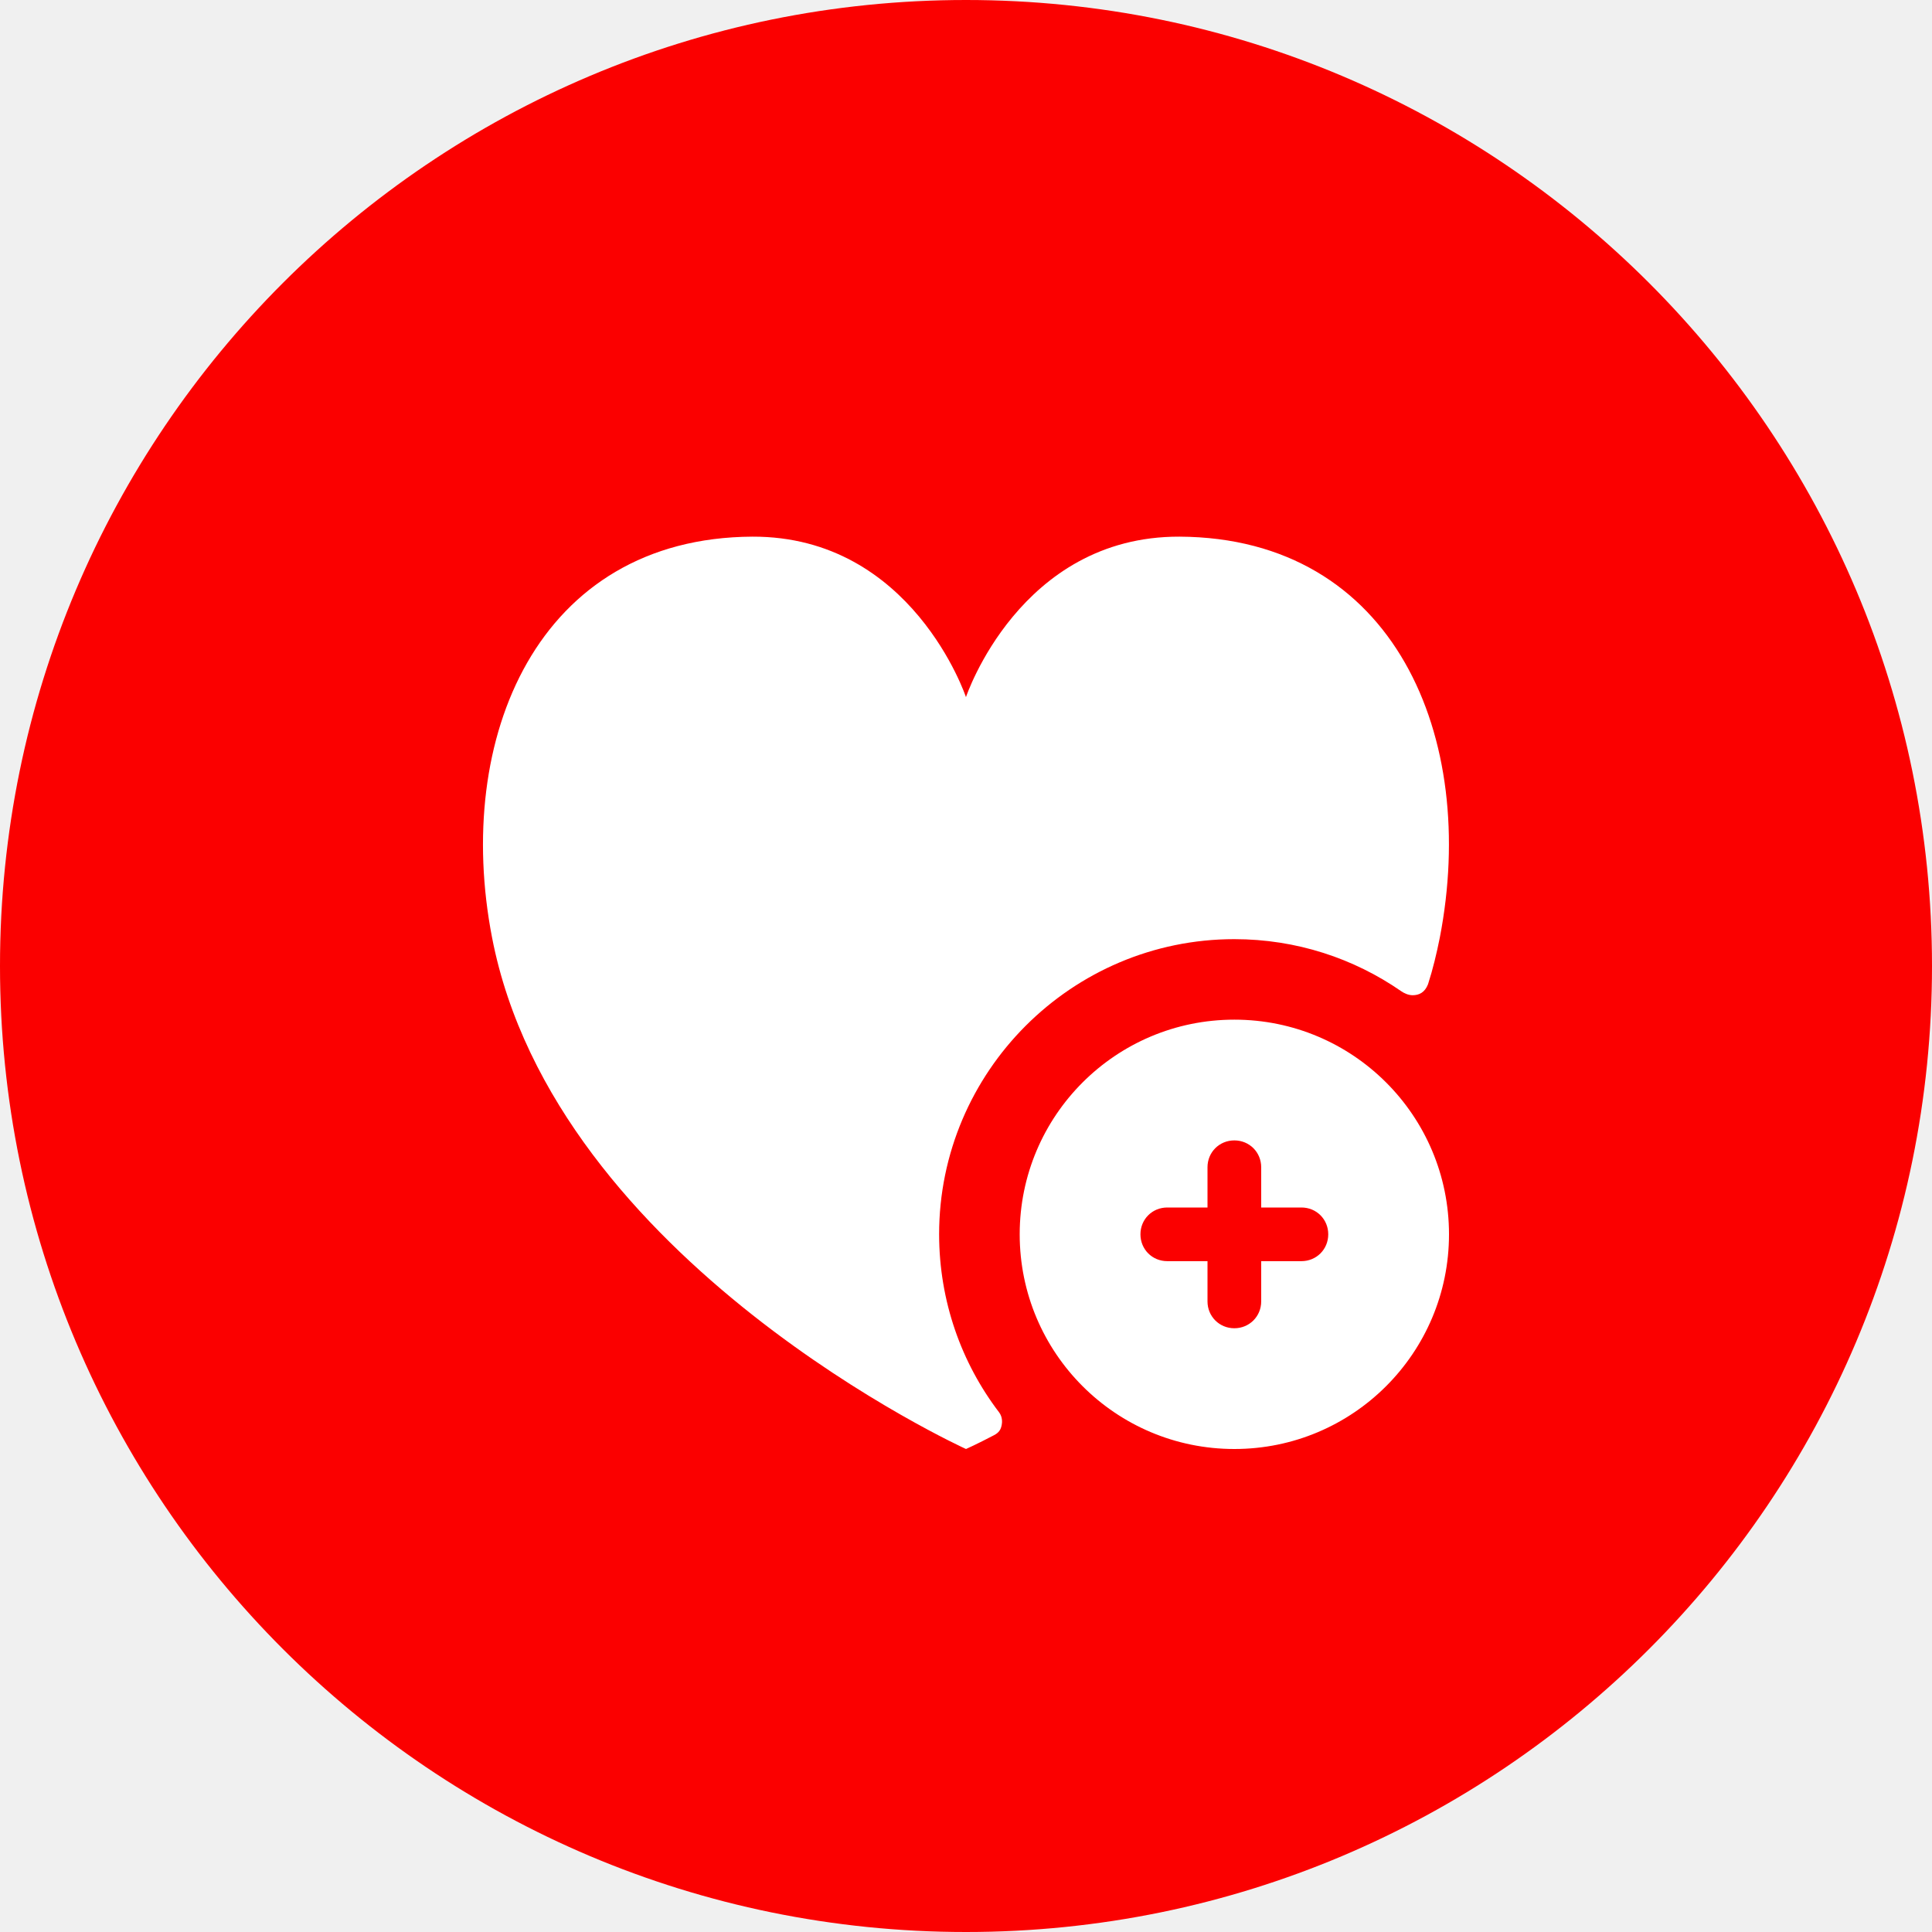
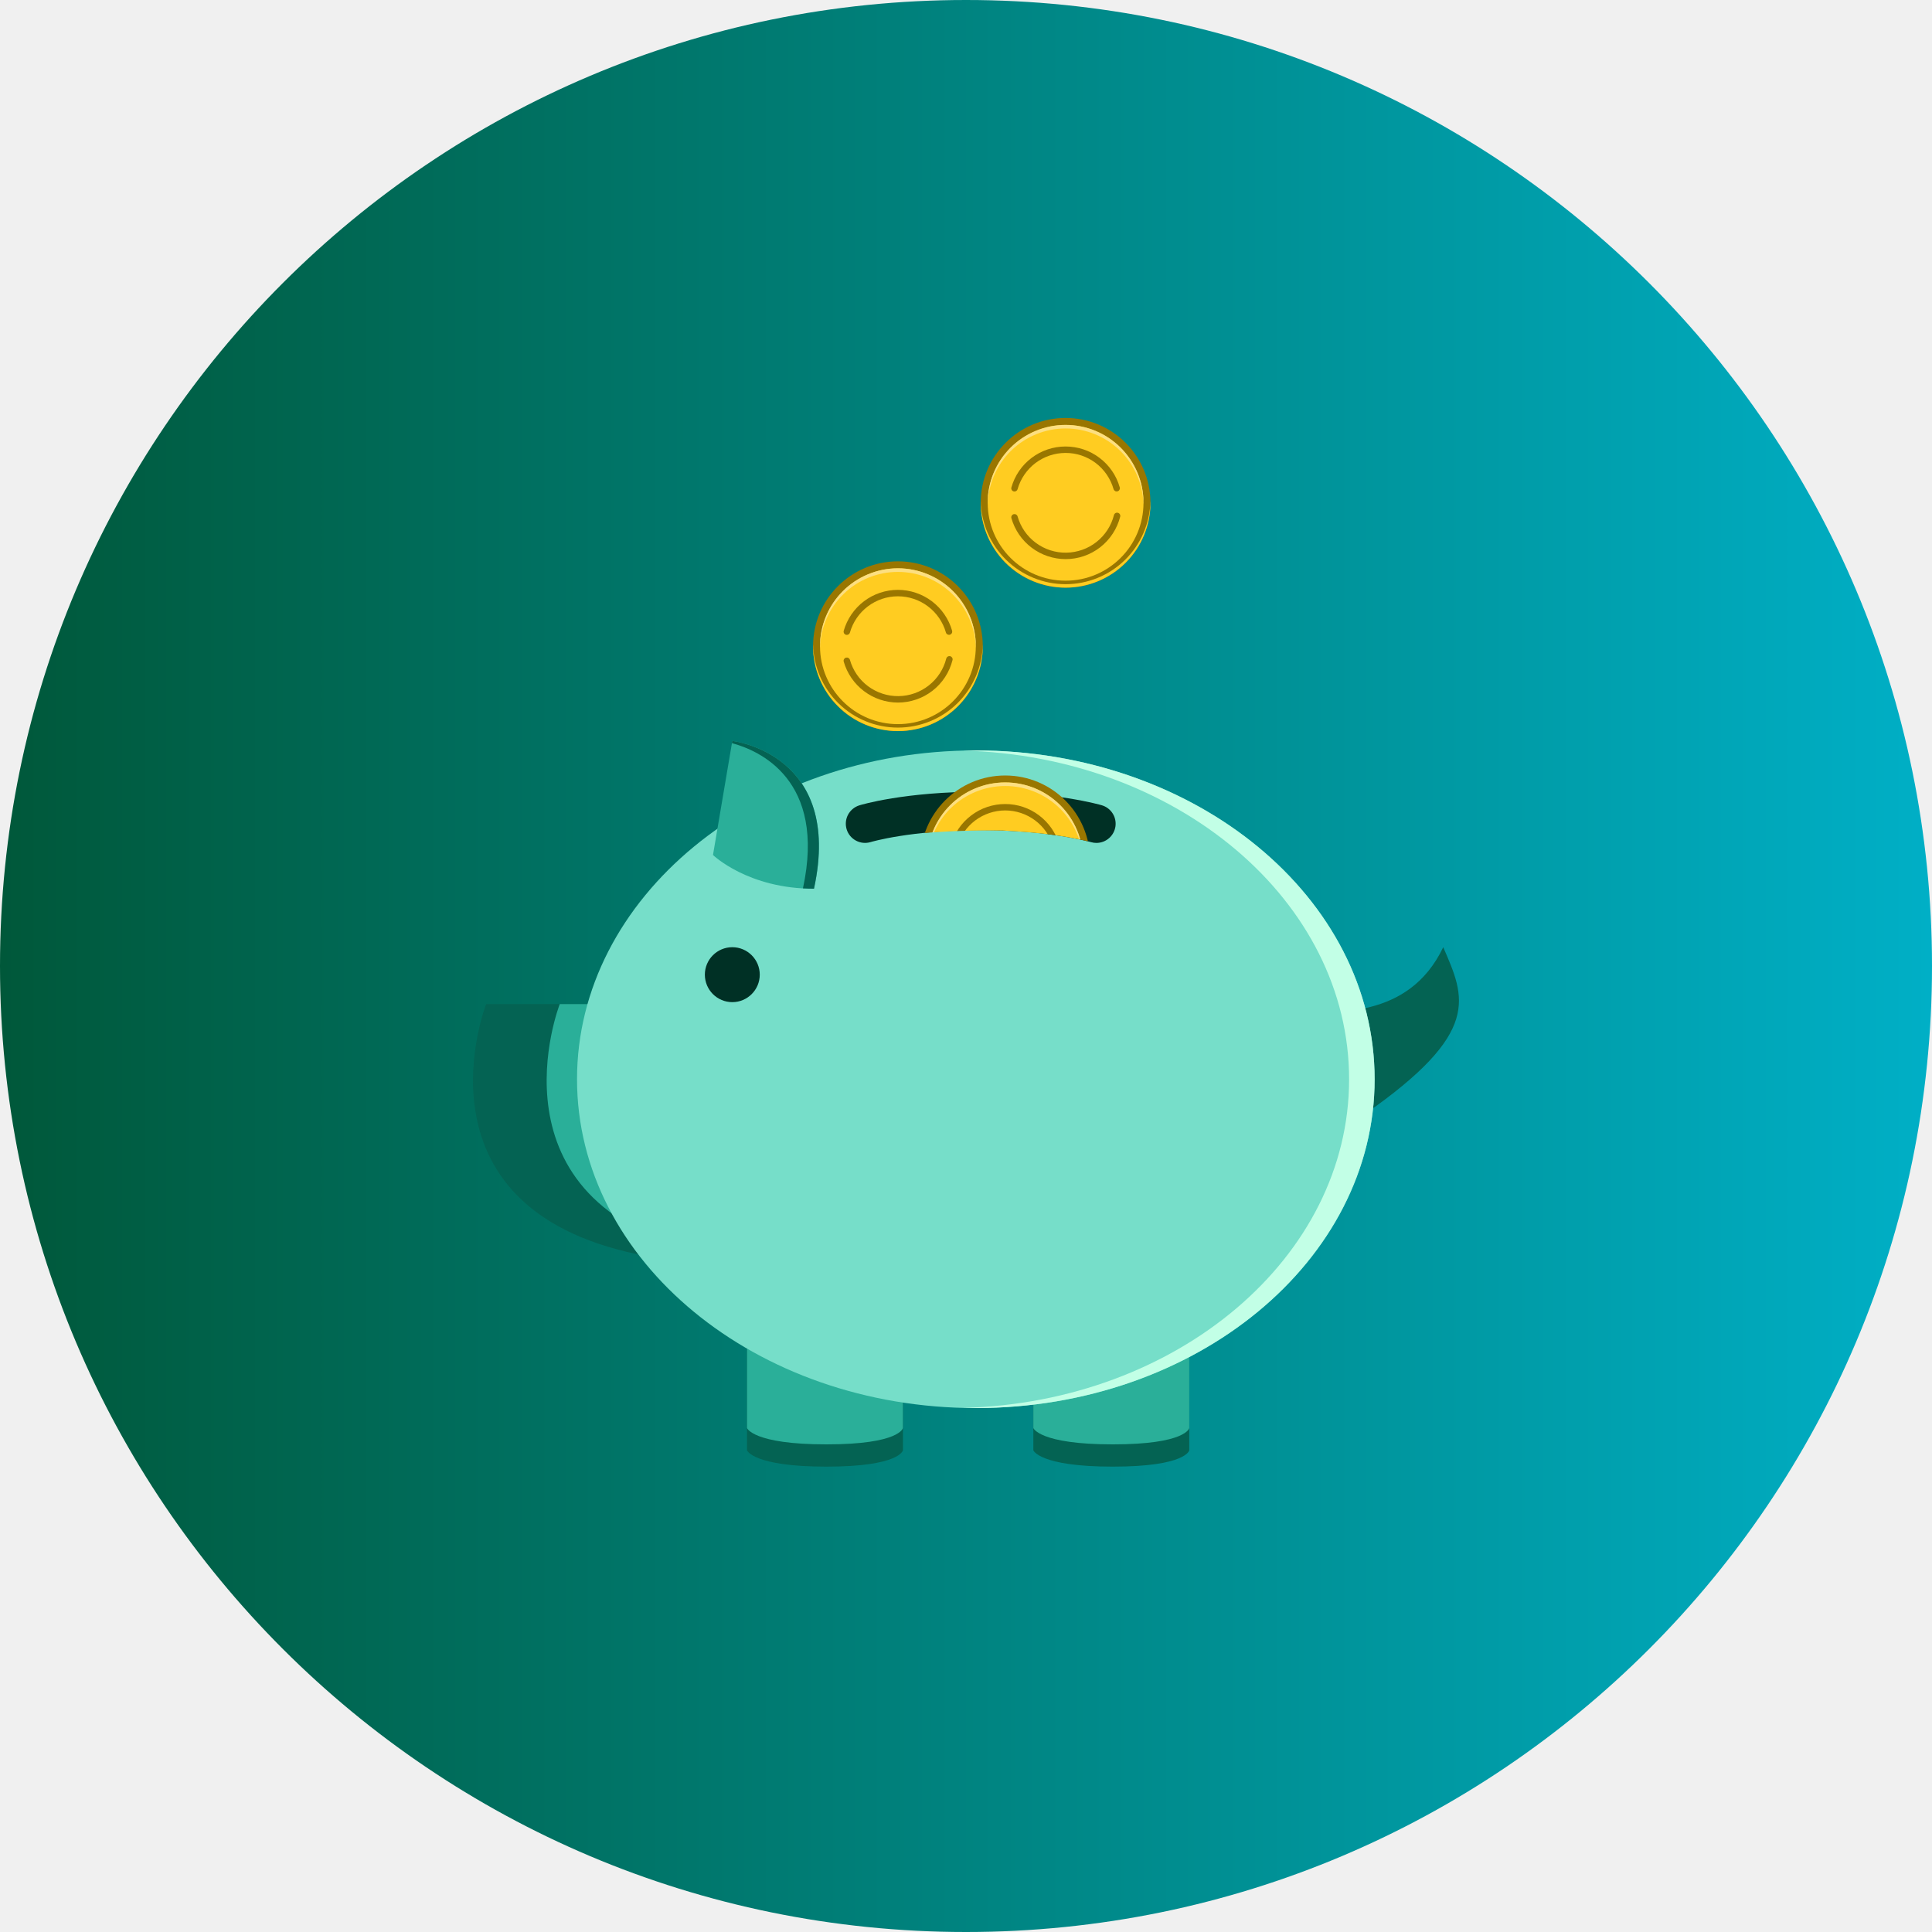
<svg xmlns="http://www.w3.org/2000/svg" width="48" height="48" viewBox="0 0 48 48" fill="none">
-   <rect width="48" height="48" rx="24" fill="#FB0000" />
-   <path d="M24.82 35.086C24.912 35.206 24.898 35.345 24.888 35.397C24.868 35.514 24.82 35.593 24.696 35.657C24.26 35.886 24 36 24 36C24 36 13.787 31.36 12.225 23.293C11.265 18.333 13.359 13.36 18.692 13.333C22.666 13.32 23.999 17.32 23.999 17.32C23.999 17.32 25.332 13.32 29.305 13.333C34.652 13.36 36.732 18.333 35.772 23.293C35.692 23.693 35.599 24.08 35.479 24.453C35.398 24.66 35.256 24.726 35.096 24.726C34.989 24.726 34.88 24.674 34.812 24.626C33.639 23.813 32.212 23.333 30.666 23.333C26.625 23.333 23.332 26.626 23.332 30.666C23.334 32.329 23.886 33.86 24.82 35.086ZM36 30.666C36 33.613 33.614 36 30.667 36C27.72 36 25.334 33.613 25.334 30.666C25.334 27.72 27.72 25.333 30.667 25.333C33.614 25.333 36 27.72 36 30.666ZM33 30.666C33 30.293 32.707 30 32.334 30H31.334V29C31.334 28.626 31.04 28.333 30.667 28.333C30.294 28.333 30 28.626 30 29V30H29C28.627 30 28.334 30.293 28.334 30.666C28.334 31.04 28.627 31.333 29 31.333H30V32.333C30 32.706 30.294 33 30.667 33C31.04 33 31.334 32.706 31.334 32.333V31.333H32.334C32.707 31.333 33 31.04 33 30.666Z" fill="white" />
+   <rect width="48" height="48" rx="24" fill="url(#paint0_linear_32150_8382)" />
+   <path d="M29.547 36.032C29.547 36.032 29.474 36.438 27.647 36.438C25.82 36.438 25.673 36.032 25.673 36.032V31.476H29.547V36.032Z" fill="#046353" />
+   <path d="M14.88 24.946H12.078C12.078 24.946 10.108 29.977 15.856 31.165C21.605 32.353 14.88 24.946 14.88 24.946Z" fill="#046353" />
+   <path d="M14.673 24.946H13.907C13.907 24.946 11.972 29.891 17.54 31.133C19.395 30.148 14.673 24.946 14.673 24.946Z" fill="#2AAF99" />
+   <path d="M22.433 36.032C22.433 36.032 22.36 36.438 20.532 36.438C18.705 36.438 18.559 36.032 18.559 36.032V31.476H22.433V36.032Z" fill="#046353" />
+   <path d="M22.433 35.479C22.433 35.479 22.36 35.885 20.532 35.885C18.705 35.885 18.559 35.479 18.559 35.479V30.923H22.433V35.479Z" fill="#2AAF99" />
+   <path d="M29.547 35.479C29.547 35.479 29.474 35.885 27.647 35.885C25.82 35.885 25.673 35.479 25.673 35.479V30.923H29.547V35.479Z" fill="#2AAF99" />
+   <path d="M32.333 25.206C33.096 25.093 34.98 25.369 35.857 23.533C36.396 24.784 36.832 25.645 33.892 27.691C30.952 29.738 32.333 25.206 32.333 25.206Z" fill="#046353" />
+   <path d="M24.244 34.983C29.716 34.983 34.152 31.326 34.152 26.814C34.152 22.301 29.716 18.644 24.244 18.644C18.772 18.644 14.336 22.301 14.336 26.814C14.336 31.326 18.772 34.983 24.244 34.983Z" fill="#76DEC9" />
+   <path d="M17.714 21.242L18.194 18.408C18.194 18.408 20.955 18.717 20.224 22.079C18.585 22.085 17.714 21.242 17.714 21.242Z" fill="#2AAF99" />
+   <path d="M18.194 24.898C18.57 24.898 18.876 24.592 18.876 24.215C18.876 23.839 18.57 23.533 18.194 23.533C17.817 23.533 17.512 23.839 17.512 24.215C17.512 24.592 17.817 24.898 18.194 24.898Z" fill="#003025" />
+   <path d="M27.241 20.942C27.195 20.942 27.15 20.936 27.106 20.923C27.096 20.92 26.056 20.624 24.365 20.624C22.625 20.624 21.64 20.918 21.631 20.921C21.51 20.958 21.379 20.945 21.268 20.886C21.156 20.827 21.072 20.726 21.035 20.605C20.998 20.485 21.01 20.354 21.069 20.242C21.128 20.131 21.229 20.047 21.349 20.009C21.394 19.995 22.465 19.67 24.365 19.67C26.206 19.67 27.328 19.993 27.375 20.007C27.485 20.039 27.58 20.11 27.642 20.207C27.704 20.303 27.729 20.419 27.713 20.533C27.696 20.646 27.64 20.75 27.553 20.825C27.466 20.901 27.355 20.942 27.241 20.942Z" fill="#003025" />
+   <path d="M24.244 18.644C24.138 18.644 24.032 18.645 23.927 18.648C29.253 18.786 33.518 22.389 33.518 26.814C33.518 31.238 29.253 34.841 23.927 34.979C24.032 34.982 24.138 34.983 24.244 34.983C29.716 34.983 34.152 31.326 34.152 26.814C34.152 22.301 29.716 18.644 24.244 18.644Z" fill="#C2FFE6" />
+   <path d="M18.193 18.408L18.184 18.463C18.857 18.643 20.533 19.368 19.949 22.071C20.038 22.076 20.129 22.079 20.223 22.079C20.954 18.717 18.193 18.408 18.193 18.408Z" fill="#046353" />
+   <mask id="mask0_32150_8382" style="mask-type:luminance" maskUnits="userSpaceOnUse" x="22" y="17" width="6" height="4">
+     <path d="M22.836 20.706C23.528 20.647 24.222 20.623 24.916 20.635C25.597 20.672 26.27 20.723 27.011 20.898C28.099 21.141 27.949 19.138 27.949 19.138L26.024 17.896L22.816 19.67L22.836 20.706Z" fill="white" />
+   </mask>
+   <g mask="url(#mask0_32150_8382)">
+     <path d="M24.974 23.484C26.139 23.484 27.082 22.54 27.082 21.375C27.082 20.211 26.139 19.267 24.974 19.267C23.809 19.267 22.865 20.211 22.865 21.375C22.865 22.54 23.809 23.484 24.974 23.484Z" fill="#997600" />
+     <path d="M24.974 23.311C26.043 23.311 26.909 22.445 26.909 21.376C26.909 20.307 26.043 19.44 24.974 19.44C23.905 19.44 23.039 20.307 23.039 21.376C23.039 22.445 23.905 23.311 24.974 23.311Z" fill="#FFCC21" />
+     <path d="M24.974 19.528C25.479 19.528 25.965 19.726 26.326 20.079C26.688 20.433 26.897 20.914 26.909 21.419C26.909 21.404 26.909 21.39 26.909 21.375C26.909 21.121 26.859 20.869 26.762 20.634C26.665 20.399 26.522 20.186 26.343 20.006C26.163 19.826 25.95 19.683 25.715 19.586C25.48 19.489 25.228 19.439 24.974 19.439C24.72 19.439 24.468 19.489 24.233 19.586C23.998 19.683 23.785 19.826 23.605 20.006C23.425 20.186 23.283 20.399 23.186 20.634C23.088 20.869 23.038 21.121 23.039 21.375C23.039 21.39 23.039 21.404 23.039 21.419C23.051 20.914 23.26 20.433 23.621 20.079C23.983 19.726 24.468 19.528 24.974 19.528Z" fill="#FCDF81" />
+     <path d="M23.704 21.094C23.692 21.094 23.68 21.091 23.669 21.086C23.657 21.08 23.648 21.072 23.64 21.063C23.633 21.053 23.628 21.041 23.626 21.029C23.623 21.017 23.624 21.005 23.627 20.993C23.71 20.7 23.887 20.442 24.13 20.259C24.372 20.075 24.668 19.976 24.973 19.976C25.277 19.975 25.573 20.074 25.816 20.258C26.059 20.441 26.236 20.698 26.32 20.991C26.323 21.001 26.323 21.011 26.322 21.022C26.321 21.032 26.318 21.042 26.313 21.052C26.308 21.061 26.301 21.069 26.293 21.075C26.284 21.082 26.275 21.087 26.265 21.089C26.255 21.092 26.244 21.093 26.234 21.092C26.223 21.091 26.213 21.087 26.204 21.082C26.195 21.077 26.187 21.07 26.18 21.062C26.174 21.054 26.169 21.045 26.166 21.035C26.092 20.775 25.935 20.547 25.72 20.385C25.505 20.223 25.242 20.135 24.973 20.135C24.703 20.136 24.441 20.224 24.226 20.386C24.011 20.549 23.855 20.777 23.781 21.036C23.776 21.053 23.766 21.068 23.752 21.078C23.738 21.089 23.722 21.094 23.704 21.094Z" fill="#997600" />
+   </g>
+   <path d="M22.309 18.164C23.473 18.164 24.417 17.22 24.417 16.055C24.417 14.89 23.473 13.946 22.309 13.946C21.144 13.946 20.2 14.89 20.2 16.055C20.2 17.22 21.144 18.164 22.309 18.164Z" fill="#997600" />
+   <path d="M22.309 18.077C21.757 18.077 21.227 17.861 20.833 17.475C20.439 17.088 20.212 16.563 20.201 16.012C20.2 16.026 20.2 16.041 20.2 16.055C20.2 16.614 20.422 17.151 20.818 17.546C21.213 17.942 21.749 18.164 22.309 18.164C22.868 18.164 23.404 17.942 23.8 17.546C24.195 17.151 24.417 16.614 24.417 16.055C24.417 16.041 24.417 16.026 24.417 16.012C24.405 16.563 24.178 17.088 23.784 17.475C23.39 17.861 22.86 18.077 22.309 18.077Z" fill="#FFCC21" />
+   <path d="M22.309 17.991C23.377 17.991 24.244 17.124 24.244 16.055C24.244 14.987 23.377 14.12 22.309 14.12C21.24 14.12 20.373 14.987 20.373 16.055C20.373 17.124 21.24 17.991 22.309 17.991Z" fill="#FFCC21" />
+   <path d="M22.309 14.209C22.814 14.209 23.3 14.406 23.661 14.76C24.023 15.113 24.232 15.594 24.243 16.1C24.244 16.085 24.244 16.07 24.244 16.055C24.244 15.801 24.194 15.55 24.097 15.315C24 15.08 23.857 14.866 23.677 14.686C23.498 14.507 23.284 14.364 23.049 14.267C22.814 14.169 22.563 14.119 22.309 14.119C22.054 14.119 21.803 14.169 21.568 14.267C21.333 14.364 21.119 14.507 20.94 14.686C20.76 14.866 20.617 15.08 20.52 15.315C20.423 15.55 20.373 15.801 20.373 16.055C20.373 16.07 20.373 16.085 20.374 16.1C20.385 15.594 20.594 15.113 20.956 14.76C21.317 14.406 21.803 14.209 22.309 14.209Z" fill="#FCDF81" />
+   <path d="M22.309 17.455C22.004 17.454 21.709 17.355 21.466 17.171C21.223 16.988 21.046 16.73 20.962 16.438C20.956 16.417 20.959 16.396 20.969 16.377C20.98 16.359 20.997 16.345 21.017 16.339C21.038 16.334 21.059 16.336 21.078 16.346C21.096 16.357 21.11 16.374 21.116 16.394C21.191 16.657 21.349 16.887 21.568 17.05C21.787 17.212 22.053 17.299 22.326 17.295C22.599 17.291 22.862 17.198 23.076 17.029C23.291 16.86 23.443 16.625 23.51 16.361C23.513 16.351 23.517 16.341 23.524 16.333C23.53 16.325 23.538 16.317 23.547 16.312C23.556 16.307 23.566 16.303 23.576 16.302C23.587 16.3 23.597 16.301 23.608 16.303C23.618 16.306 23.627 16.31 23.636 16.317C23.644 16.323 23.651 16.331 23.657 16.34C23.662 16.349 23.665 16.359 23.667 16.369C23.668 16.38 23.668 16.39 23.665 16.4C23.589 16.702 23.414 16.97 23.168 17.161C22.922 17.352 22.62 17.455 22.309 17.455Z" fill="#997600" />
+   <path d="M21.039 15.774C21.027 15.774 21.015 15.771 21.004 15.766C20.992 15.76 20.983 15.752 20.975 15.742C20.968 15.732 20.963 15.721 20.961 15.709C20.958 15.697 20.959 15.684 20.962 15.672C21.046 15.38 21.222 15.122 21.465 14.938C21.707 14.755 22.003 14.655 22.308 14.655C22.612 14.655 22.908 14.754 23.151 14.937C23.394 15.12 23.571 15.378 23.655 15.67C23.66 15.691 23.658 15.713 23.648 15.731C23.637 15.749 23.62 15.763 23.6 15.769C23.579 15.775 23.558 15.772 23.539 15.762C23.52 15.752 23.507 15.735 23.501 15.714C23.427 15.455 23.27 15.227 23.055 15.065C22.84 14.902 22.577 14.815 22.308 14.815C22.038 14.815 21.776 14.903 21.561 15.066C21.346 15.228 21.19 15.457 21.116 15.716C21.111 15.733 21.101 15.747 21.087 15.758C21.073 15.768 21.056 15.774 21.039 15.774Z" fill="#997600" />
+   <path d="M26.474 14.601C27.639 14.601 28.583 13.657 28.583 12.492C28.583 11.328 27.639 10.384 26.474 10.384C25.31 10.384 24.366 11.328 24.366 12.492C24.366 13.657 25.31 14.601 26.474 14.601Z" fill="#997600" />
+   <path d="M26.474 14.514C25.923 14.514 25.393 14.297 24.999 13.911C24.605 13.525 24.378 13 24.366 12.448C24.366 12.463 24.366 12.477 24.366 12.492C24.366 13.051 24.588 13.587 24.983 13.983C25.379 14.378 25.915 14.6 26.474 14.6C27.034 14.6 27.57 14.378 27.965 13.983C28.361 13.587 28.583 13.051 28.583 12.492C28.583 12.477 28.583 12.463 28.582 12.448C28.571 13 28.344 13.525 27.95 13.911C27.556 14.297 27.026 14.514 26.474 14.514Z" fill="#FFCC21" />
+   <path d="M26.474 14.427C27.543 14.427 28.41 13.561 28.41 12.492C28.41 11.423 27.543 10.557 26.474 10.557C25.405 10.557 24.539 11.423 24.539 12.492C24.539 13.561 25.405 14.427 26.474 14.427Z" fill="#FFCC21" />
+   <path d="M26.474 10.645C26.98 10.645 27.465 10.843 27.827 11.196C28.189 11.55 28.398 12.031 28.409 12.536C28.409 12.521 28.41 12.507 28.41 12.492C28.41 11.979 28.206 11.486 27.843 11.123C27.48 10.761 26.988 10.557 26.474 10.557C25.961 10.557 25.469 10.761 25.106 11.123C24.743 11.486 24.539 11.979 24.539 12.492C24.539 12.507 24.539 12.521 24.54 12.536C24.551 12.031 24.76 11.55 25.122 11.196C25.483 10.843 25.969 10.645 26.474 10.645Z" fill="#FCDF81" />
+   <path d="M26.474 13.891C26.17 13.89 25.874 13.791 25.631 13.607C25.388 13.424 25.212 13.167 25.128 12.874C25.122 12.854 25.125 12.832 25.135 12.813C25.145 12.795 25.163 12.781 25.183 12.775C25.203 12.77 25.225 12.772 25.244 12.783C25.262 12.793 25.276 12.81 25.282 12.831C25.356 13.093 25.515 13.323 25.734 13.486C25.953 13.649 26.219 13.735 26.491 13.731C26.764 13.727 27.028 13.634 27.242 13.465C27.456 13.296 27.609 13.062 27.676 12.797C27.681 12.777 27.694 12.759 27.713 12.748C27.731 12.738 27.753 12.735 27.773 12.74C27.794 12.745 27.811 12.758 27.822 12.776C27.833 12.794 27.836 12.816 27.831 12.837C27.754 13.138 27.579 13.406 27.334 13.597C27.088 13.788 26.785 13.892 26.474 13.891Z" fill="#997600" />
+   <path d="M25.205 12.211C25.192 12.211 25.18 12.209 25.169 12.203C25.158 12.198 25.148 12.19 25.141 12.18C25.134 12.17 25.128 12.159 25.126 12.146C25.124 12.134 25.124 12.122 25.128 12.11C25.211 11.817 25.387 11.559 25.63 11.376C25.873 11.192 26.169 11.093 26.473 11.093C26.778 11.093 27.074 11.191 27.317 11.375C27.56 11.558 27.737 11.815 27.82 12.108C27.826 12.128 27.823 12.15 27.813 12.169C27.803 12.187 27.786 12.201 27.765 12.207C27.745 12.212 27.723 12.21 27.704 12.2C27.686 12.189 27.672 12.172 27.666 12.152C27.592 11.893 27.436 11.665 27.221 11.502C27.005 11.34 26.743 11.252 26.473 11.253C26.204 11.253 25.942 11.341 25.727 11.503C25.512 11.666 25.355 11.894 25.282 12.153C25.277 12.17 25.267 12.185 25.253 12.195C25.239 12.206 25.222 12.211 25.205 12.211Z" fill="#997600" />
+   <defs>
+     <linearGradient id="paint0_linear_32150_8382" x1="0" y1="24" x2="48" y2="24" gradientUnits="userSpaceOnUse">
+       <stop stop-color="#00583A" />
+       <stop offset="1" stop-color="#00AFC6" />
+     </linearGradient>
+   </defs>
</svg>
